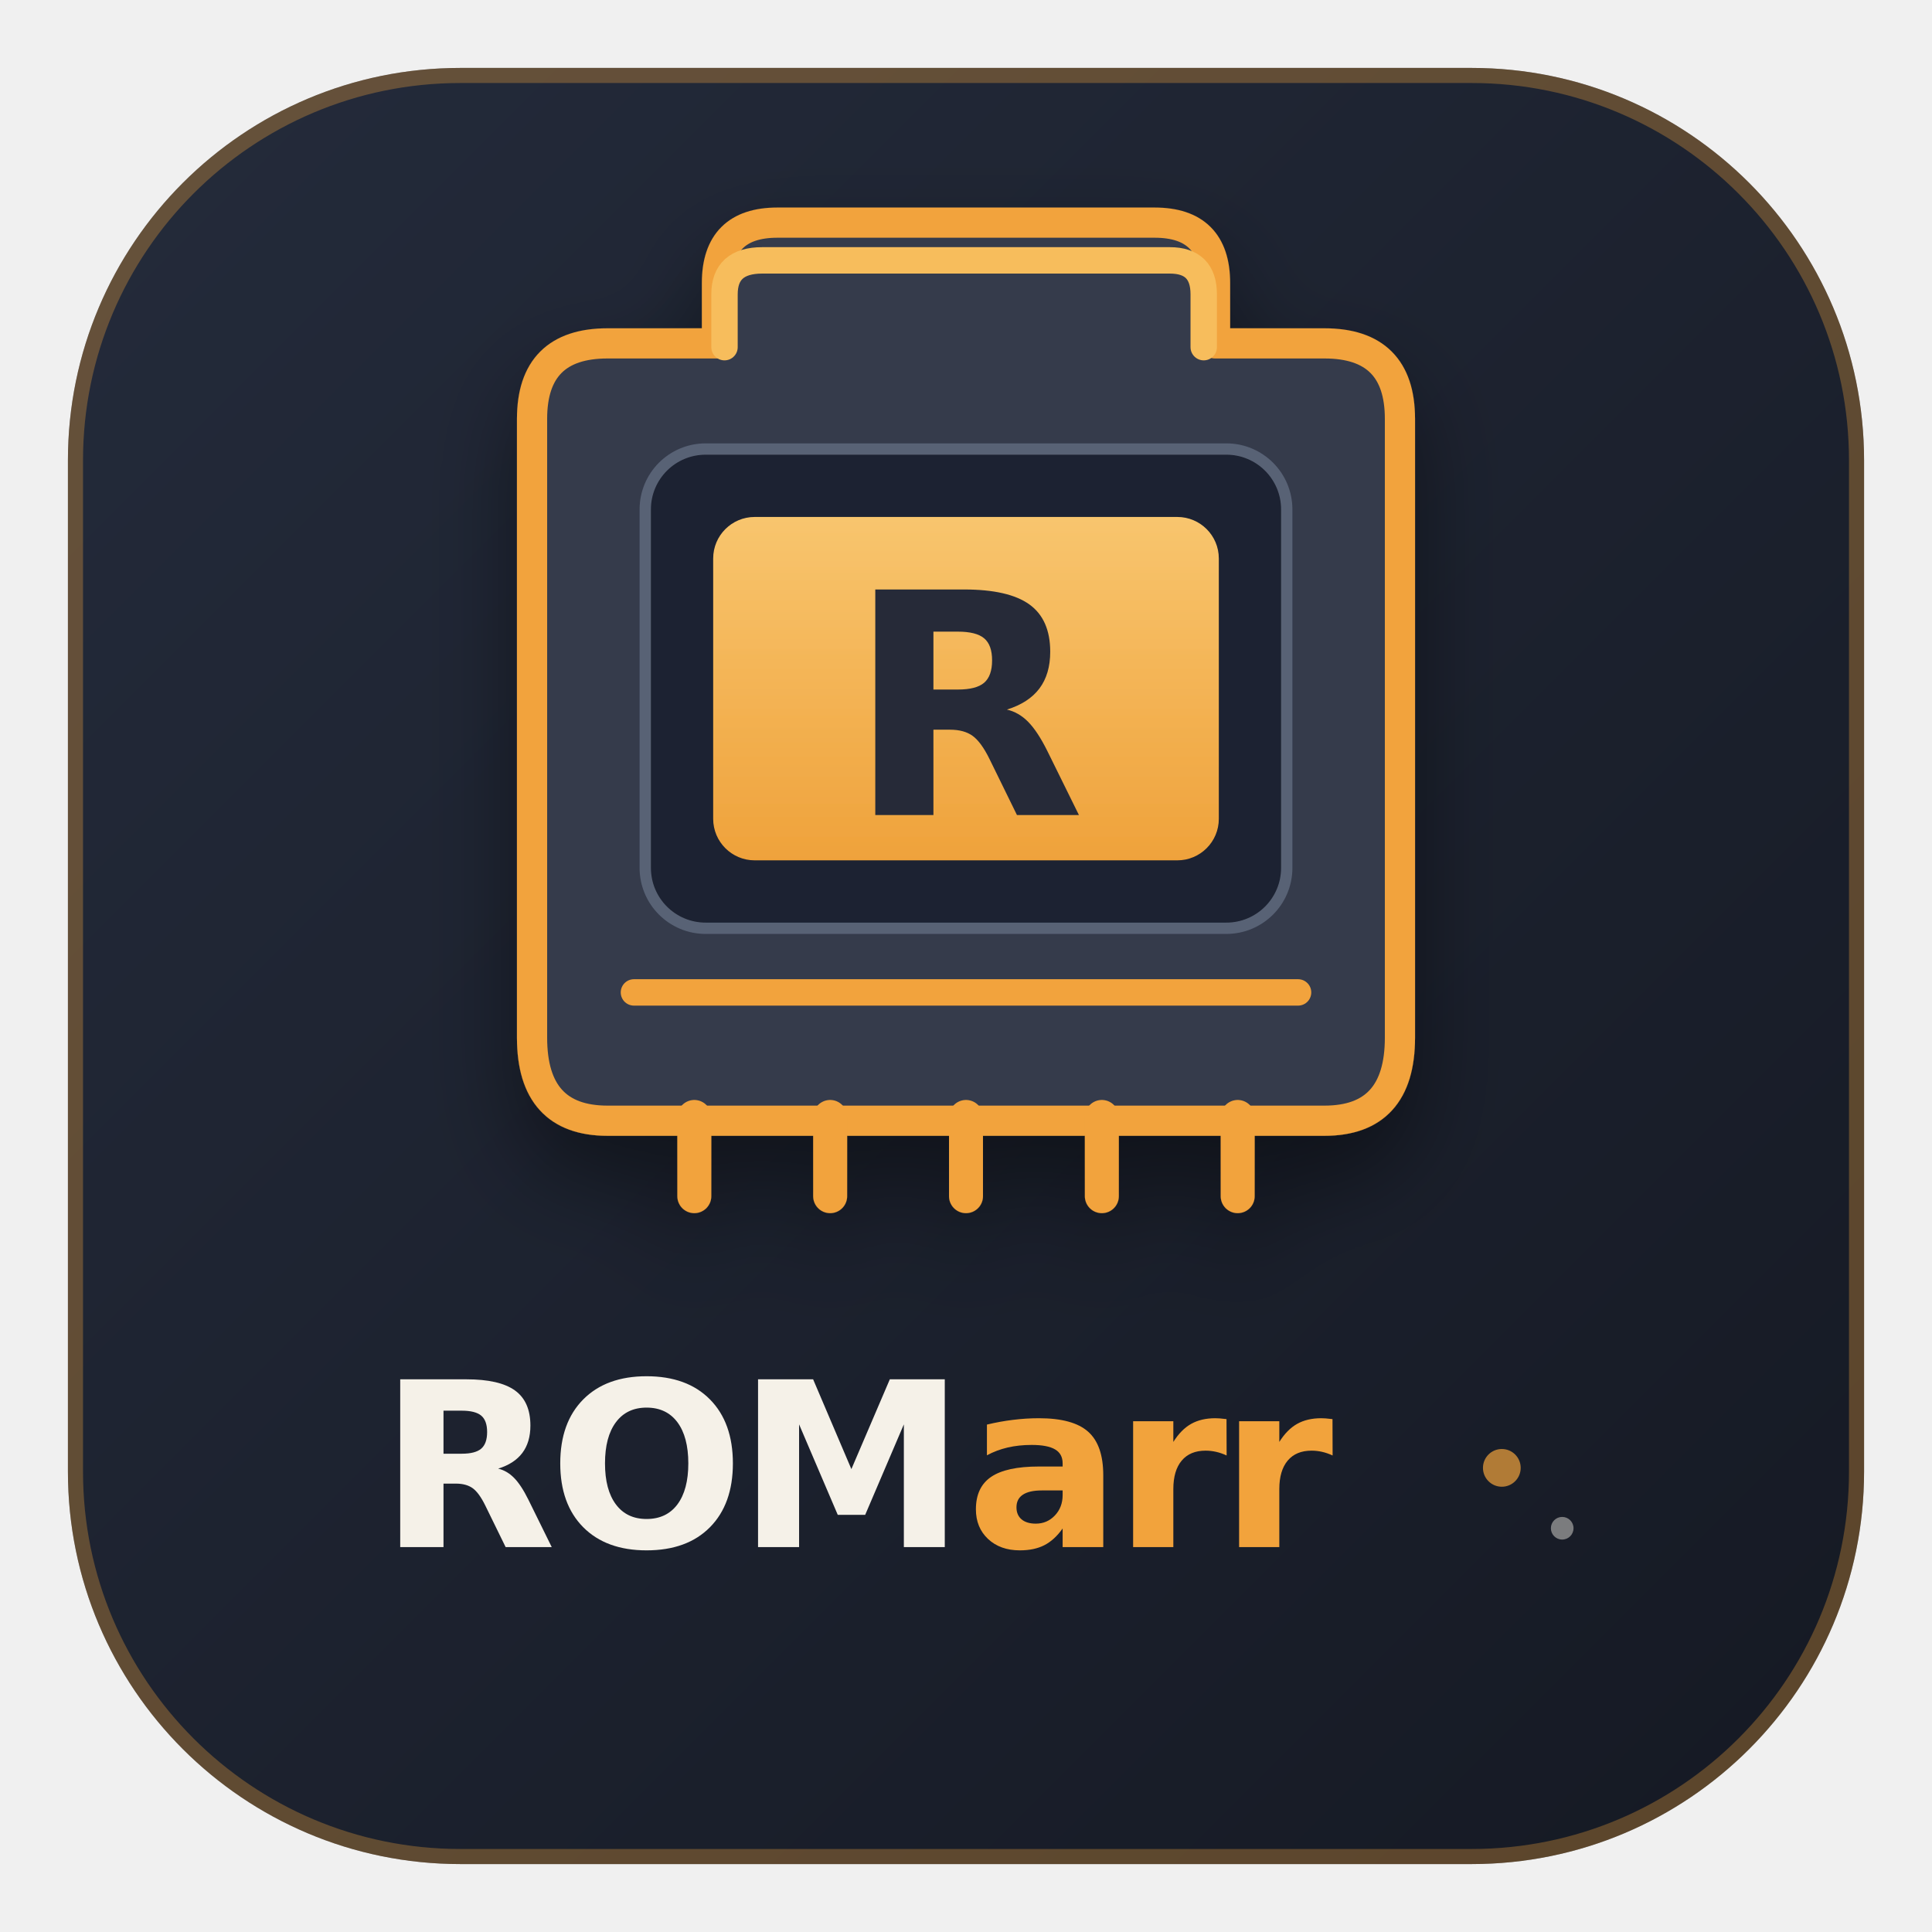
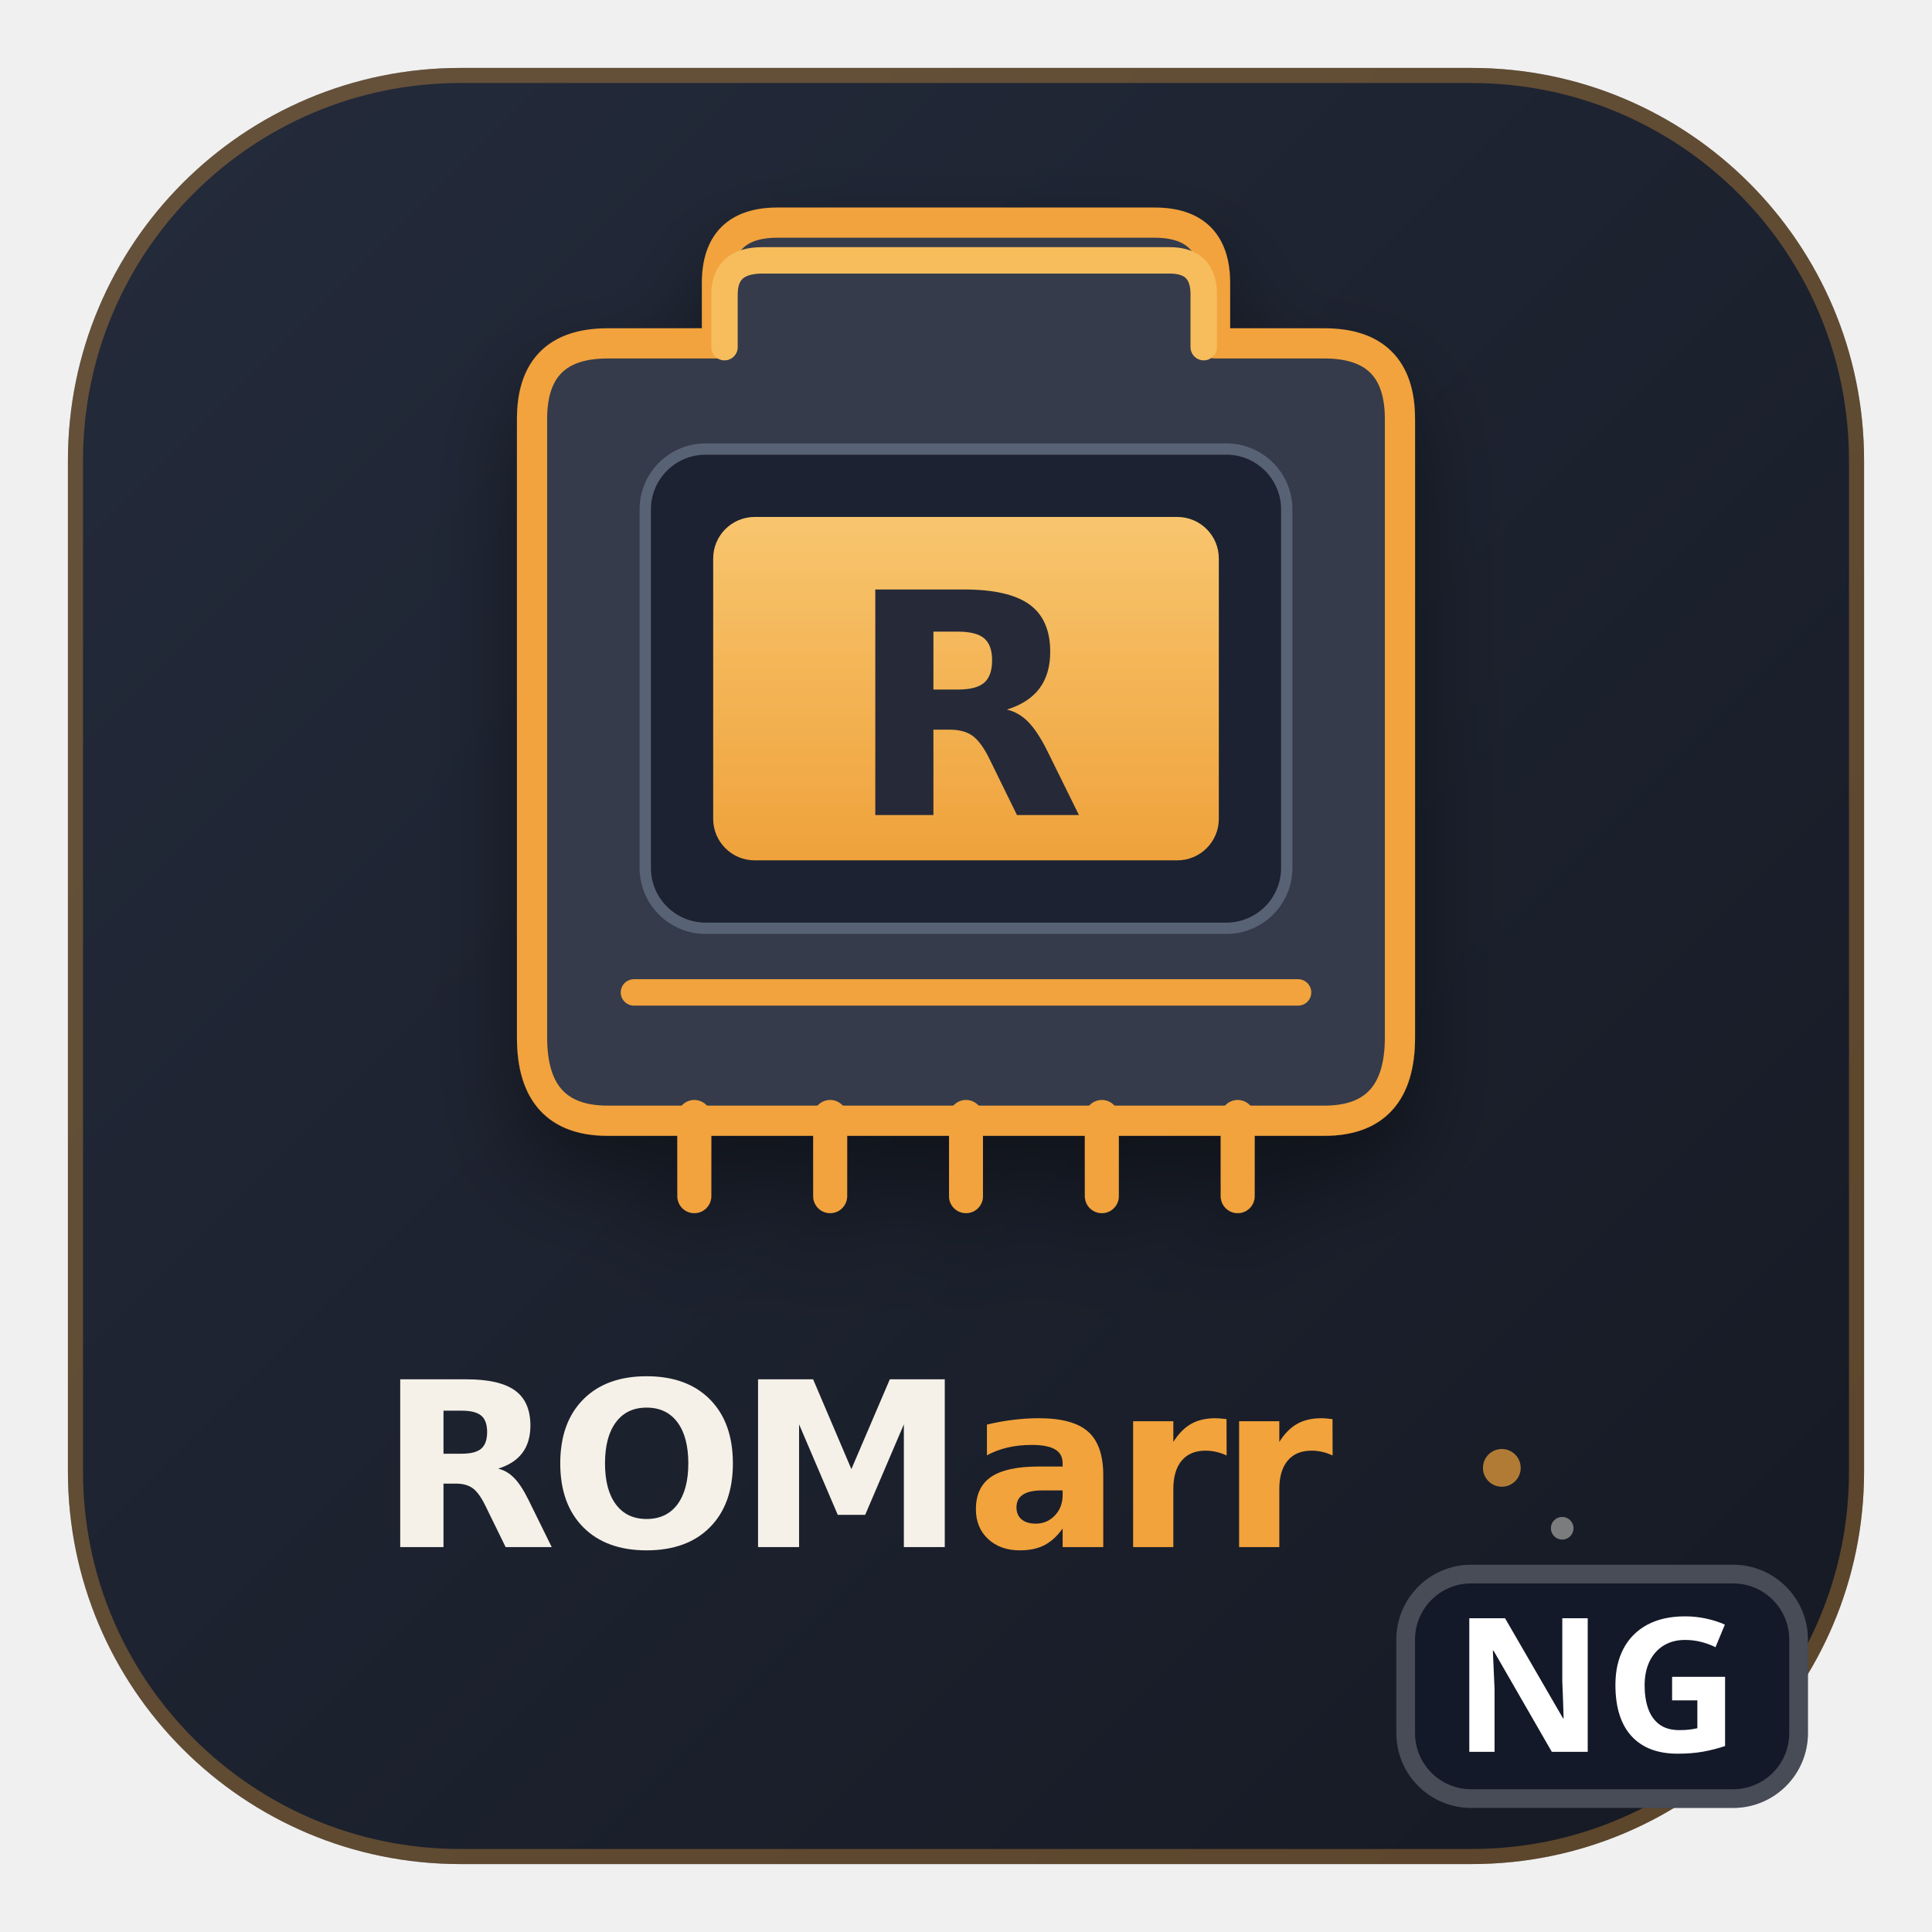
<svg xmlns="http://www.w3.org/2000/svg" width="512" height="512" viewBox="0 0 512 512">
  <defs>
    <linearGradient id="background" x1="0" y1="0" x2="1" y2="1">
      <stop offset="0" stop-color="#242b3b" />
      <stop offset="1" stop-color="#151923" />
    </linearGradient>
    <linearGradient id="label" x1="0" y1="0" x2="0" y2="1">
      <stop offset="0" stop-color="#f8c56e" />
      <stop offset="1" stop-color="#efa23b" />
    </linearGradient>
    <filter id="shadow" x="-30%" y="-30%" width="160%" height="170%">
      <feDropShadow dx="0" dy="12" stdDeviation="12" flood-color="#090b11" flood-opacity="0.42" />
    </filter>
  </defs>
  <rect x="18" y="18" width="476" height="476" rx="104" fill="url(#background)" />
  <rect x="20" y="20" width="472" height="472" rx="102" fill="none" stroke="#f2a33c" stroke-opacity="0.32" stroke-width="4" />
  <g filter="url(#shadow)">
    <path d="M190 91V75q0-16 16-16h100q16 0 16 16v16h29q20 0 20 20v164q0 22-20 22H161q-20 0-20-22V111q0-20 20-20z" fill="#343b4c" stroke="#f2a33c" stroke-width="8" stroke-linejoin="round" />
    <path d="M192 92V78q0-9 10-9h108q9 0 9 9v14" fill="none" stroke="#f7bd5c" stroke-width="7" stroke-linecap="round" />
    <rect x="171" y="119" width="170" height="127" rx="16" fill="#1c2230" stroke="#596275" stroke-width="3" />
    <rect x="189" y="137" width="134" height="91" rx="11" fill="url(#label)" />
    <text x="256" y="216" text-anchor="middle" fill="#252b38" font-family="DejaVu Sans, Arial, sans-serif" font-size="82" font-weight="700">R</text>
    <path d="M168 263h176" stroke="#f2a33c" stroke-width="7" stroke-linecap="round" />
    <path d="M184 296v21m36-21v21m36-21v21m36-21v21m36-21v21" stroke="#f2a33c" stroke-width="9" stroke-linecap="round" />
  </g>
  <text x="256" y="410" text-anchor="end" fill="#f5f1e8" font-family="DejaVu Sans, Arial, sans-serif" font-size="61" font-weight="700" letter-spacing="-2">ROM</text>
  <text x="256" y="410" text-anchor="start" fill="#f2a33c" font-family="DejaVu Sans, Arial, sans-serif" font-size="61" font-weight="700" letter-spacing="-2">arr</text>
  <circle cx="398" cy="389" r="5" fill="#f2a33c" opacity="0.7" />
  <circle cx="414" cy="405" r="3" fill="#f5f1e8" opacity="0.45" />
+   <g data-ng-brand-badge="true" transform="translate(18 18) scale(4.958333 4.958333)">
+     <g transform="translate(46.5 46.5) scale(0.5)">
+       <rect x="49" y="67" width="44" height="26" rx="8" fill="#131928" />
+       <rect x="50" y="68" width="42" height="24" rx="7" fill="none" stroke="#fff" stroke-opacity=".22" stroke-width="2" />
+       <path fill="#fff" transform="translate(55 87) scale(1 -1)" d="M14.459 0.000 L10.619 0.000 L4.400 10.800 L4.319 10.800 Q4.359 9.781 4.409 8.759 Q4.459 7.741 4.500 6.719 L4.500 0.000 L1.800 0.000 L1.800 14.281 L5.619 14.281 L11.819 3.581 L11.881 3.581 Q11.859 4.581 11.819 5.559 Q11.781 6.541 11.741 7.519 L11.741 14.281 L14.459 14.281 Z M23.479 8.019 L29.141 8.019 L29.141 0.619 Q28.019 0.241 26.810 0.019 Q25.601 -0.200 24.060 -0.200 Q20.860 -0.200 19.138 1.678 Q17.419 3.559 17.419 7.159 Q17.419 9.400 18.288 11.041 Q19.160 12.681 20.819 13.581 Q22.479 14.481 24.879 14.481 Q26.019 14.481 27.119 14.241 Q28.219 14.000 29.119 13.600 L28.119 11.181 Q27.460 11.519 26.619 11.738 Q25.779 11.959 24.860 11.959 Q23.541 11.959 22.569 11.359 Q21.601 10.759 21.069 9.669 Q20.541 8.581 20.541 7.100 Q20.541 5.700 20.919 4.619 Q21.301 3.541 22.119 2.928 Q22.941 2.319 24.260 2.319 Q24.901 2.319 25.351 2.378 Q25.801 2.441 26.179 2.519 L26.179 5.500 L23.479 5.500 Z" />
+     </g>
+   </g>
</svg>
